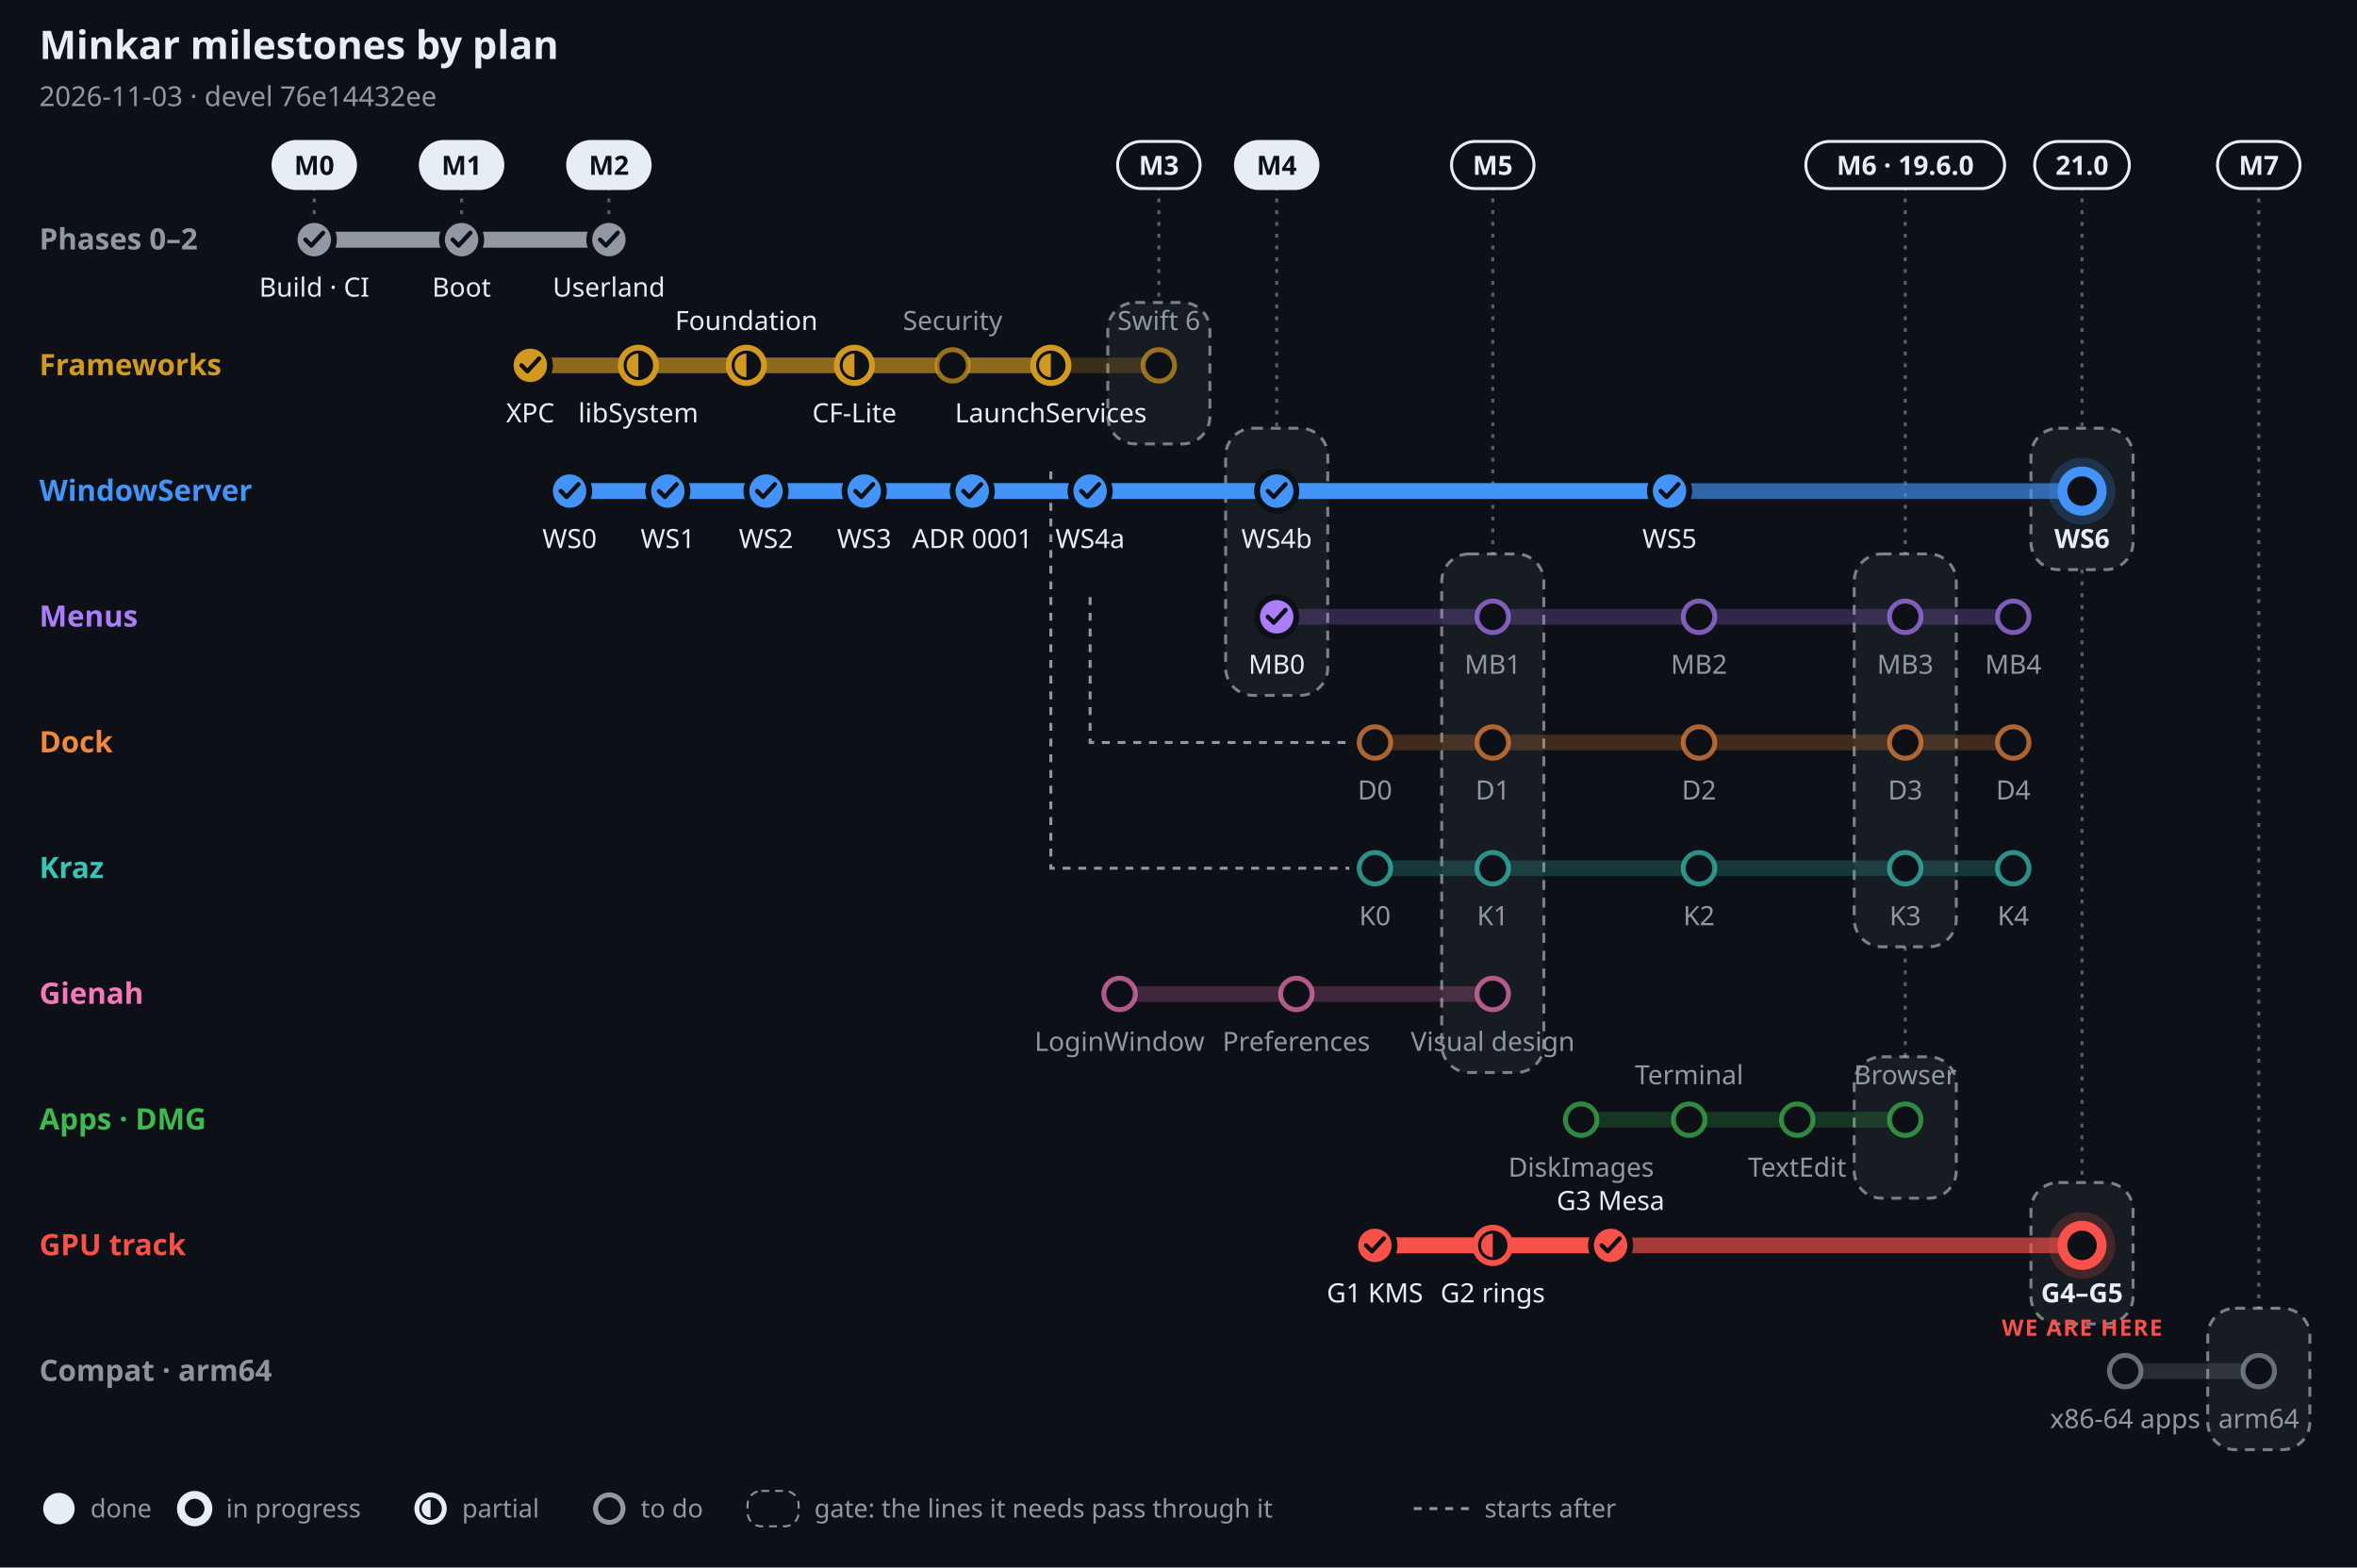
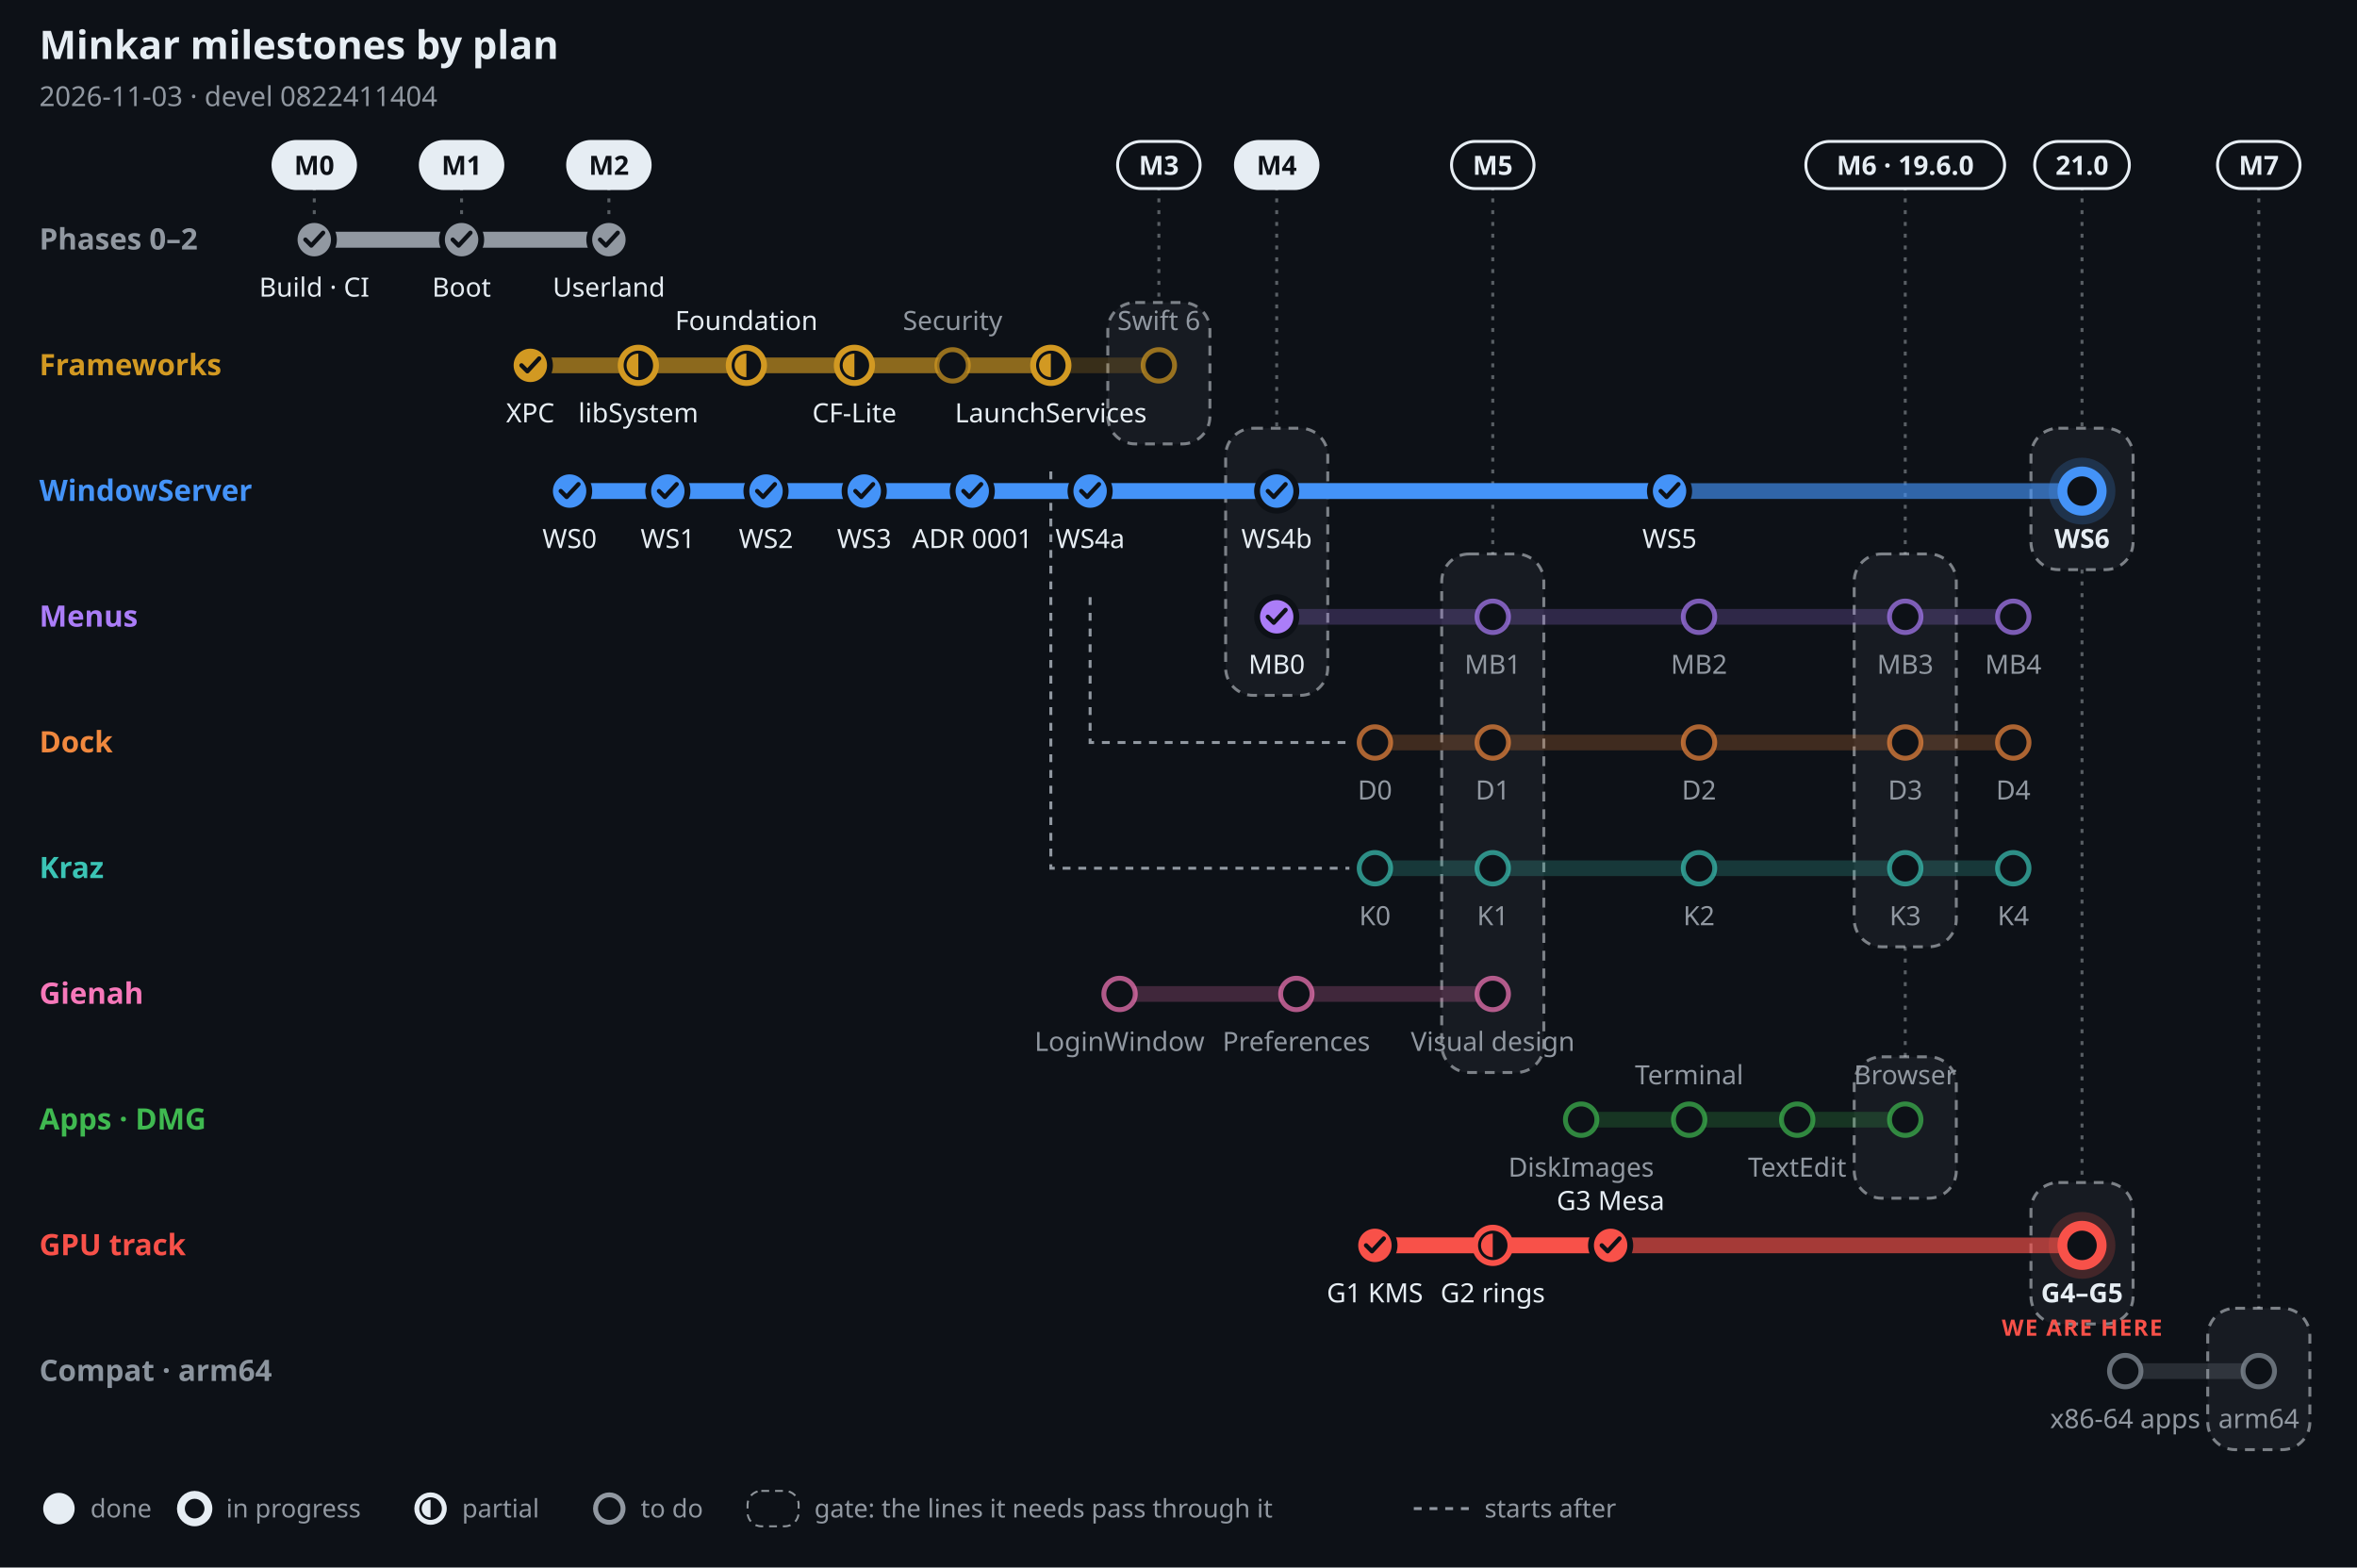
<svg xmlns="http://www.w3.org/2000/svg" width="1200" height="798" viewBox="0 0 1200 798" font-family="-apple-system, BlinkMacSystemFont, 'Segoe UI', 'Noto Sans', Helvetica, Arial, sans-serif" role="img" aria-label="Minkar milestones by plan, 2026-11-03">
  <rect width="1200" height="798" fill="#0d1117" />
  <text x="20" y="30" font-size="20" font-weight="700" fill="#e6edf3" text-anchor="start">Minkar milestones by plan</text>
-   <text x="20" y="54" font-size="14" font-weight="400" fill="#9198a1" text-anchor="start">2026-11-03 · devel 76e14432ee</text>
+   <text x="20" y="54" font-size="14" font-weight="400" fill="#9198a1" text-anchor="start">2026-11-03 · devel 0822411404</text>
  <line x1="160" y1="95" x2="160" y2="110" stroke="#e6edf3" stroke-opacity=".35" stroke-width="1.5" stroke-dasharray="2 4" />
  <rect x="139" y="72" width="42" height="24" rx="12" fill="#e6edf3" stroke="#e6edf3" stroke-width="1.5" />
  <text x="160" y="89" font-size="13.5" font-weight="700" fill="#0d1117" text-anchor="middle">M0</text>
  <line x1="235" y1="95" x2="235" y2="110" stroke="#e6edf3" stroke-opacity=".35" stroke-width="1.5" stroke-dasharray="2 4" />
  <rect x="214" y="72" width="42" height="24" rx="12" fill="#e6edf3" stroke="#e6edf3" stroke-width="1.5" />
  <text x="235" y="89" font-size="13.5" font-weight="700" fill="#0d1117" text-anchor="middle">M1</text>
  <line x1="310" y1="95" x2="310" y2="110" stroke="#e6edf3" stroke-opacity=".35" stroke-width="1.5" stroke-dasharray="2 4" />
  <rect x="289" y="72" width="42" height="24" rx="12" fill="#e6edf3" stroke="#e6edf3" stroke-width="1.5" />
  <text x="310" y="89" font-size="13.5" font-weight="700" fill="#0d1117" text-anchor="middle">M2</text>
  <line x1="590" y1="95" x2="590" y2="154" stroke="#e6edf3" stroke-opacity=".35" stroke-width="1.5" stroke-dasharray="2 4" />
  <rect x="564" y="154" width="52" height="72" rx="14" fill="#e6edf3" fill-opacity=".05" stroke="#e6edf3" stroke-opacity=".5" stroke-width="1.5" stroke-dasharray="5 4" />
  <rect x="569" y="72" width="42" height="24" rx="12" fill="#0d1117" stroke="#e6edf3" stroke-width="1.5" />
  <text x="590" y="89" font-size="13.5" font-weight="700" fill="#e6edf3" text-anchor="middle">M3</text>
  <line x1="650" y1="95" x2="650" y2="218" stroke="#e6edf3" stroke-opacity=".35" stroke-width="1.5" stroke-dasharray="2 4" />
  <rect x="624" y="218" width="52" height="136" rx="14" fill="#e6edf3" fill-opacity=".05" stroke="#e6edf3" stroke-opacity=".5" stroke-width="1.5" stroke-dasharray="5 4" />
  <rect x="629" y="72" width="42" height="24" rx="12" fill="#e6edf3" stroke="#e6edf3" stroke-width="1.5" />
  <text x="650" y="89" font-size="13.5" font-weight="700" fill="#0d1117" text-anchor="middle">M4</text>
  <line x1="760" y1="95" x2="760" y2="282" stroke="#e6edf3" stroke-opacity=".35" stroke-width="1.5" stroke-dasharray="2 4" />
  <rect x="734" y="282" width="52" height="264" rx="14" fill="#e6edf3" fill-opacity=".05" stroke="#e6edf3" stroke-opacity=".5" stroke-width="1.5" stroke-dasharray="5 4" />
  <rect x="739" y="72" width="42" height="24" rx="12" fill="#0d1117" stroke="#e6edf3" stroke-width="1.5" />
  <text x="760" y="89" font-size="13.5" font-weight="700" fill="#e6edf3" text-anchor="middle">M5</text>
  <line x1="970" y1="95" x2="970" y2="282" stroke="#e6edf3" stroke-opacity=".35" stroke-width="1.5" stroke-dasharray="2 4" />
  <rect x="944" y="282" width="52" height="200" rx="14" fill="#e6edf3" fill-opacity=".05" stroke="#e6edf3" stroke-opacity=".5" stroke-width="1.5" stroke-dasharray="5 4" />
  <line x1="970" y1="482" x2="970" y2="538" stroke="#e6edf3" stroke-opacity=".35" stroke-width="1.5" stroke-dasharray="2 4" />
  <rect x="944" y="538" width="52" height="72" rx="14" fill="#e6edf3" fill-opacity=".05" stroke="#e6edf3" stroke-opacity=".5" stroke-width="1.5" stroke-dasharray="5 4" />
  <rect x="919.4" y="72" width="101.2" height="24" rx="12" fill="#0d1117" stroke="#e6edf3" stroke-width="1.5" />
  <text x="970" y="89" font-size="13.5" font-weight="700" fill="#e6edf3" text-anchor="middle">M6 · 19.6.0</text>
  <line x1="1060" y1="95" x2="1060" y2="218" stroke="#e6edf3" stroke-opacity=".35" stroke-width="1.5" stroke-dasharray="2 4" />
  <rect x="1034" y="218" width="52" height="72" rx="14" fill="#e6edf3" fill-opacity=".05" stroke="#e6edf3" stroke-opacity=".5" stroke-width="1.5" stroke-dasharray="5 4" />
  <line x1="1060" y1="290" x2="1060" y2="602" stroke="#e6edf3" stroke-opacity=".35" stroke-width="1.5" stroke-dasharray="2 4" />
  <rect x="1034" y="602" width="52" height="72" rx="14" fill="#e6edf3" fill-opacity=".05" stroke="#e6edf3" stroke-opacity=".5" stroke-width="1.5" stroke-dasharray="5 4" />
  <rect x="1035.9" y="72" width="48.2" height="24" rx="12" fill="#0d1117" stroke="#e6edf3" stroke-width="1.5" />
  <text x="1060" y="89" font-size="13.5" font-weight="700" fill="#e6edf3" text-anchor="middle">21.0</text>
  <line x1="1150" y1="95" x2="1150" y2="666" stroke="#e6edf3" stroke-opacity=".35" stroke-width="1.5" stroke-dasharray="2 4" />
  <rect x="1124" y="666" width="52" height="72" rx="14" fill="#e6edf3" fill-opacity=".05" stroke="#e6edf3" stroke-opacity=".5" stroke-width="1.5" stroke-dasharray="5 4" />
  <rect x="1129" y="72" width="42" height="24" rx="12" fill="#0d1117" stroke="#e6edf3" stroke-width="1.5" />
  <text x="1150" y="89" font-size="13.5" font-weight="700" fill="#e6edf3" text-anchor="middle">M7</text>
  <path d="M555 304 V378 H687" fill="none" stroke="#9198a1" stroke-width="1.5" stroke-dasharray="4 4" />
  <path d="M535 240 V442 H687" fill="none" stroke="#9198a1" stroke-width="1.5" stroke-dasharray="4 4" />
  <text x="20" y="127" font-size="15" font-weight="700" fill="#9198a1" text-anchor="start">Phases 0–2</text>
  <line x1="160" y1="122" x2="310" y2="122" stroke="#9198a1" stroke-opacity=".22" stroke-width="8" stroke-linecap="round" />
  <line x1="160" y1="122" x2="310" y2="122" stroke="#9198a1" stroke-opacity=".55" stroke-width="8" stroke-linecap="round" />
  <line x1="160" y1="122" x2="310" y2="122" stroke="#9198a1" stroke-opacity="1" stroke-width="8" stroke-linecap="round" />
  <circle cx="160" cy="122" r="10" fill="#9198a1" stroke="#0d1117" stroke-width="3" />
  <path d="M155.5 122 l3 3 l6 -6.5" fill="none" stroke="#0d1117" stroke-width="2.2" stroke-linecap="round" stroke-linejoin="round" />
  <text x="160" y="151" font-size="13.5" font-weight="500" fill="#e6edf3" text-anchor="middle">Build · CI</text>
  <circle cx="235" cy="122" r="10" fill="#9198a1" stroke="#0d1117" stroke-width="3" />
  <path d="M230.5 122 l3 3 l6 -6.5" fill="none" stroke="#0d1117" stroke-width="2.2" stroke-linecap="round" stroke-linejoin="round" />
  <text x="235" y="151" font-size="13.5" font-weight="500" fill="#e6edf3" text-anchor="middle">Boot</text>
  <circle cx="310" cy="122" r="10" fill="#9198a1" stroke="#0d1117" stroke-width="3" />
  <path d="M305.5 122 l3 3 l6 -6.5" fill="none" stroke="#0d1117" stroke-width="2.2" stroke-linecap="round" stroke-linejoin="round" />
  <text x="310" y="151" font-size="13.5" font-weight="500" fill="#e6edf3" text-anchor="middle">Userland</text>
  <text x="20" y="191" font-size="15" font-weight="700" fill="#d29922" text-anchor="start">Frameworks</text>
  <line x1="270" y1="186" x2="590" y2="186" stroke="#d29922" stroke-opacity=".22" stroke-width="8" stroke-linecap="round" />
  <line x1="270" y1="186" x2="535" y2="186" stroke="#d29922" stroke-opacity=".55" stroke-width="8" stroke-linecap="round" />
  <line x1="270" y1="186" x2="270" y2="186" stroke="#d29922" stroke-opacity="1" stroke-width="8" stroke-linecap="round" />
  <circle cx="270" cy="186" r="10" fill="#d29922" stroke="#0d1117" stroke-width="3" />
  <path d="M265.5 186 l3 3 l6 -6.5" fill="none" stroke="#0d1117" stroke-width="2.2" stroke-linecap="round" stroke-linejoin="round" />
  <text x="270" y="215" font-size="13.5" font-weight="500" fill="#e6edf3" text-anchor="middle">XPC</text>
  <circle cx="325" cy="186" r="9" fill="#0d1117" stroke="#d29922" stroke-width="3" />
  <path d="M325 180 A6 6 0 0 0 325 192 Z" fill="#d29922" />
  <text x="325" y="215" font-size="13.5" font-weight="500" fill="#e6edf3" text-anchor="middle">libSystem</text>
  <circle cx="380" cy="186" r="9" fill="#0d1117" stroke="#d29922" stroke-width="3" />
  <path d="M380 180 A6 6 0 0 0 380 192 Z" fill="#d29922" />
  <text x="380" y="168" font-size="13.5" font-weight="500" fill="#e6edf3" text-anchor="middle">Foundation</text>
  <circle cx="435" cy="186" r="9" fill="#0d1117" stroke="#d29922" stroke-width="3" />
  <path d="M435 180 A6 6 0 0 0 435 192 Z" fill="#d29922" />
  <text x="435" y="215" font-size="13.5" font-weight="500" fill="#e6edf3" text-anchor="middle">CF-Lite</text>
  <circle cx="485" cy="186" r="8" fill="#0d1117" stroke="#d29922" stroke-opacity=".7" stroke-width="2.5" />
  <text x="485" y="168" font-size="13.5" font-weight="500" fill="#9198a1" text-anchor="middle">Security</text>
  <circle cx="535" cy="186" r="9" fill="#0d1117" stroke="#d29922" stroke-width="3" />
  <path d="M535 180 A6 6 0 0 0 535 192 Z" fill="#d29922" />
  <text x="535" y="215" font-size="13.5" font-weight="500" fill="#e6edf3" text-anchor="middle">LaunchServices</text>
  <circle cx="590" cy="186" r="8" fill="#0d1117" stroke="#d29922" stroke-opacity=".7" stroke-width="2.5" />
  <text x="590" y="168" font-size="13.5" font-weight="500" fill="#9198a1" text-anchor="middle">Swift 6</text>
  <text x="20" y="255" font-size="15" font-weight="700" fill="#4493f8" text-anchor="start">WindowServer</text>
  <line x1="290" y1="250" x2="1060" y2="250" stroke="#4493f8" stroke-opacity=".22" stroke-width="8" stroke-linecap="round" />
  <line x1="290" y1="250" x2="1060" y2="250" stroke="#4493f8" stroke-opacity=".55" stroke-width="8" stroke-linecap="round" />
  <line x1="290" y1="250" x2="850" y2="250" stroke="#4493f8" stroke-opacity="1" stroke-width="8" stroke-linecap="round" />
  <circle cx="290" cy="250" r="10" fill="#4493f8" stroke="#0d1117" stroke-width="3" />
  <path d="M285.5 250 l3 3 l6 -6.5" fill="none" stroke="#0d1117" stroke-width="2.2" stroke-linecap="round" stroke-linejoin="round" />
  <text x="290" y="279" font-size="13.5" font-weight="500" fill="#e6edf3" text-anchor="middle">WS0</text>
  <circle cx="340" cy="250" r="10" fill="#4493f8" stroke="#0d1117" stroke-width="3" />
  <path d="M335.5 250 l3 3 l6 -6.5" fill="none" stroke="#0d1117" stroke-width="2.2" stroke-linecap="round" stroke-linejoin="round" />
  <text x="340" y="279" font-size="13.5" font-weight="500" fill="#e6edf3" text-anchor="middle">WS1</text>
  <circle cx="390" cy="250" r="10" fill="#4493f8" stroke="#0d1117" stroke-width="3" />
  <path d="M385.5 250 l3 3 l6 -6.5" fill="none" stroke="#0d1117" stroke-width="2.2" stroke-linecap="round" stroke-linejoin="round" />
  <text x="390" y="279" font-size="13.5" font-weight="500" fill="#e6edf3" text-anchor="middle">WS2</text>
  <circle cx="440" cy="250" r="10" fill="#4493f8" stroke="#0d1117" stroke-width="3" />
  <path d="M435.5 250 l3 3 l6 -6.5" fill="none" stroke="#0d1117" stroke-width="2.2" stroke-linecap="round" stroke-linejoin="round" />
  <text x="440" y="279" font-size="13.5" font-weight="500" fill="#e6edf3" text-anchor="middle">WS3</text>
  <circle cx="495" cy="250" r="10" fill="#4493f8" stroke="#0d1117" stroke-width="3" />
  <path d="M490.5 250 l3 3 l6 -6.5" fill="none" stroke="#0d1117" stroke-width="2.2" stroke-linecap="round" stroke-linejoin="round" />
  <text x="495" y="279" font-size="13.5" font-weight="500" fill="#e6edf3" text-anchor="middle">ADR 0001</text>
  <circle cx="555" cy="250" r="10" fill="#4493f8" stroke="#0d1117" stroke-width="3" />
  <path d="M550.5 250 l3 3 l6 -6.5" fill="none" stroke="#0d1117" stroke-width="2.2" stroke-linecap="round" stroke-linejoin="round" />
  <text x="555" y="279" font-size="13.5" font-weight="500" fill="#e6edf3" text-anchor="middle">WS4a</text>
  <circle cx="650" cy="250" r="10" fill="#4493f8" stroke="#0d1117" stroke-width="3" />
  <path d="M645.5 250 l3 3 l6 -6.5" fill="none" stroke="#0d1117" stroke-width="2.2" stroke-linecap="round" stroke-linejoin="round" />
  <text x="650" y="279" font-size="13.5" font-weight="500" fill="#e6edf3" text-anchor="middle">WS4b</text>
  <circle cx="850" cy="250" r="10" fill="#4493f8" stroke="#0d1117" stroke-width="3" />
  <path d="M845.5 250 l3 3 l6 -6.5" fill="none" stroke="#0d1117" stroke-width="2.2" stroke-linecap="round" stroke-linejoin="round" />
  <text x="850" y="279" font-size="13.5" font-weight="500" fill="#e6edf3" text-anchor="middle">WS5</text>
  <circle cx="1060" cy="250" r="17" fill="#4493f8" fill-opacity=".2" />
  <circle cx="1060" cy="250" r="10" fill="#0d1117" stroke="#4493f8" stroke-width="5" />
  <text x="1060" y="279" font-size="13.5" font-weight="700" fill="#e6edf3" text-anchor="middle">WS6</text>
  <text x="20" y="319" font-size="15" font-weight="700" fill="#ab7df8" text-anchor="start">Menus</text>
  <line x1="650" y1="314" x2="1025" y2="314" stroke="#ab7df8" stroke-opacity=".22" stroke-width="8" stroke-linecap="round" />
  <line x1="650" y1="314" x2="650" y2="314" stroke="#ab7df8" stroke-opacity=".55" stroke-width="8" stroke-linecap="round" />
  <line x1="650" y1="314" x2="650" y2="314" stroke="#ab7df8" stroke-opacity="1" stroke-width="8" stroke-linecap="round" />
  <circle cx="650" cy="314" r="10" fill="#ab7df8" stroke="#0d1117" stroke-width="3" />
  <path d="M645.5 314 l3 3 l6 -6.5" fill="none" stroke="#0d1117" stroke-width="2.2" stroke-linecap="round" stroke-linejoin="round" />
  <text x="650" y="343" font-size="13.5" font-weight="500" fill="#e6edf3" text-anchor="middle">MB0</text>
  <circle cx="760" cy="314" r="8" fill="#0d1117" stroke="#ab7df8" stroke-opacity=".7" stroke-width="2.5" />
  <text x="760" y="343" font-size="13.5" font-weight="500" fill="#9198a1" text-anchor="middle">MB1</text>
  <circle cx="865" cy="314" r="8" fill="#0d1117" stroke="#ab7df8" stroke-opacity=".7" stroke-width="2.5" />
  <text x="865" y="343" font-size="13.5" font-weight="500" fill="#9198a1" text-anchor="middle">MB2</text>
  <circle cx="970" cy="314" r="8" fill="#0d1117" stroke="#ab7df8" stroke-opacity=".7" stroke-width="2.5" />
  <text x="970" y="343" font-size="13.5" font-weight="500" fill="#9198a1" text-anchor="middle">MB3</text>
  <circle cx="1025" cy="314" r="8" fill="#0d1117" stroke="#ab7df8" stroke-opacity=".7" stroke-width="2.5" />
  <text x="1025" y="343" font-size="13.5" font-weight="500" fill="#9198a1" text-anchor="middle">MB4</text>
  <text x="20" y="383" font-size="15" font-weight="700" fill="#f0883e" text-anchor="start">Dock</text>
  <line x1="700" y1="378" x2="1025" y2="378" stroke="#f0883e" stroke-opacity=".22" stroke-width="8" stroke-linecap="round" />
  <circle cx="700" cy="378" r="8" fill="#0d1117" stroke="#f0883e" stroke-opacity=".7" stroke-width="2.5" />
  <text x="700" y="407" font-size="13.5" font-weight="500" fill="#9198a1" text-anchor="middle">D0</text>
  <circle cx="760" cy="378" r="8" fill="#0d1117" stroke="#f0883e" stroke-opacity=".7" stroke-width="2.5" />
  <text x="760" y="407" font-size="13.5" font-weight="500" fill="#9198a1" text-anchor="middle">D1</text>
  <circle cx="865" cy="378" r="8" fill="#0d1117" stroke="#f0883e" stroke-opacity=".7" stroke-width="2.5" />
  <text x="865" y="407" font-size="13.5" font-weight="500" fill="#9198a1" text-anchor="middle">D2</text>
  <circle cx="970" cy="378" r="8" fill="#0d1117" stroke="#f0883e" stroke-opacity=".7" stroke-width="2.5" />
  <text x="970" y="407" font-size="13.5" font-weight="500" fill="#9198a1" text-anchor="middle">D3</text>
  <circle cx="1025" cy="378" r="8" fill="#0d1117" stroke="#f0883e" stroke-opacity=".7" stroke-width="2.5" />
  <text x="1025" y="407" font-size="13.5" font-weight="500" fill="#9198a1" text-anchor="middle">D4</text>
  <text x="20" y="447" font-size="15" font-weight="700" fill="#3bc4b5" text-anchor="start">Kraz</text>
  <line x1="700" y1="442" x2="1025" y2="442" stroke="#3bc4b5" stroke-opacity=".22" stroke-width="8" stroke-linecap="round" />
  <circle cx="700" cy="442" r="8" fill="#0d1117" stroke="#3bc4b5" stroke-opacity=".7" stroke-width="2.5" />
  <text x="700" y="471" font-size="13.5" font-weight="500" fill="#9198a1" text-anchor="middle">K0</text>
  <circle cx="760" cy="442" r="8" fill="#0d1117" stroke="#3bc4b5" stroke-opacity=".7" stroke-width="2.5" />
  <text x="760" y="471" font-size="13.5" font-weight="500" fill="#9198a1" text-anchor="middle">K1</text>
  <circle cx="865" cy="442" r="8" fill="#0d1117" stroke="#3bc4b5" stroke-opacity=".7" stroke-width="2.5" />
  <text x="865" y="471" font-size="13.5" font-weight="500" fill="#9198a1" text-anchor="middle">K2</text>
  <circle cx="970" cy="442" r="8" fill="#0d1117" stroke="#3bc4b5" stroke-opacity=".7" stroke-width="2.5" />
  <text x="970" y="471" font-size="13.5" font-weight="500" fill="#9198a1" text-anchor="middle">K3</text>
  <circle cx="1025" cy="442" r="8" fill="#0d1117" stroke="#3bc4b5" stroke-opacity=".7" stroke-width="2.5" />
  <text x="1025" y="471" font-size="13.5" font-weight="500" fill="#9198a1" text-anchor="middle">K4</text>
  <text x="20" y="511" font-size="15" font-weight="700" fill="#f778ba" text-anchor="start">Gienah</text>
  <line x1="570" y1="506" x2="760" y2="506" stroke="#f778ba" stroke-opacity=".22" stroke-width="8" stroke-linecap="round" />
  <circle cx="570" cy="506" r="8" fill="#0d1117" stroke="#f778ba" stroke-opacity=".7" stroke-width="2.5" />
  <text x="570" y="535" font-size="13.5" font-weight="500" fill="#9198a1" text-anchor="middle">LoginWindow</text>
  <circle cx="660" cy="506" r="8" fill="#0d1117" stroke="#f778ba" stroke-opacity=".7" stroke-width="2.5" />
  <text x="660" y="535" font-size="13.5" font-weight="500" fill="#9198a1" text-anchor="middle">Preferences</text>
  <circle cx="760" cy="506" r="8" fill="#0d1117" stroke="#f778ba" stroke-opacity=".7" stroke-width="2.5" />
  <text x="760" y="535" font-size="13.5" font-weight="500" fill="#9198a1" text-anchor="middle">Visual design</text>
  <text x="20" y="575" font-size="15" font-weight="700" fill="#3fb950" text-anchor="start">Apps · DMG</text>
  <line x1="805" y1="570" x2="970" y2="570" stroke="#3fb950" stroke-opacity=".22" stroke-width="8" stroke-linecap="round" />
  <circle cx="805" cy="570" r="8" fill="#0d1117" stroke="#3fb950" stroke-opacity=".7" stroke-width="2.5" />
  <text x="805" y="599" font-size="13.5" font-weight="500" fill="#9198a1" text-anchor="middle">DiskImages</text>
  <circle cx="860" cy="570" r="8" fill="#0d1117" stroke="#3fb950" stroke-opacity=".7" stroke-width="2.5" />
  <text x="860" y="552" font-size="13.5" font-weight="500" fill="#9198a1" text-anchor="middle">Terminal</text>
  <circle cx="915" cy="570" r="8" fill="#0d1117" stroke="#3fb950" stroke-opacity=".7" stroke-width="2.5" />
  <text x="915" y="599" font-size="13.5" font-weight="500" fill="#9198a1" text-anchor="middle">TextEdit</text>
  <circle cx="970" cy="570" r="8" fill="#0d1117" stroke="#3fb950" stroke-opacity=".7" stroke-width="2.5" />
  <text x="970" y="552" font-size="13.5" font-weight="500" fill="#9198a1" text-anchor="middle">Browser</text>
  <text x="20" y="639" font-size="15" font-weight="700" fill="#f85149" text-anchor="start">GPU track</text>
  <line x1="700" y1="634" x2="1060" y2="634" stroke="#f85149" stroke-opacity=".22" stroke-width="8" stroke-linecap="round" />
  <line x1="700" y1="634" x2="1060" y2="634" stroke="#f85149" stroke-opacity=".55" stroke-width="8" stroke-linecap="round" />
  <line x1="700" y1="634" x2="820" y2="634" stroke="#f85149" stroke-opacity="1" stroke-width="8" stroke-linecap="round" />
  <circle cx="700" cy="634" r="10" fill="#f85149" stroke="#0d1117" stroke-width="3" />
  <path d="M695.5 634 l3 3 l6 -6.5" fill="none" stroke="#0d1117" stroke-width="2.2" stroke-linecap="round" stroke-linejoin="round" />
  <text x="700" y="663" font-size="13.5" font-weight="500" fill="#e6edf3" text-anchor="middle">G1 KMS</text>
  <circle cx="760" cy="634" r="9" fill="#0d1117" stroke="#f85149" stroke-width="3" />
  <path d="M760 628 A6 6 0 0 0 760 640 Z" fill="#f85149" />
  <text x="760" y="663" font-size="13.5" font-weight="500" fill="#e6edf3" text-anchor="middle">G2 rings</text>
  <circle cx="820" cy="634" r="10" fill="#f85149" stroke="#0d1117" stroke-width="3" />
  <path d="M815.5 634 l3 3 l6 -6.5" fill="none" stroke="#0d1117" stroke-width="2.2" stroke-linecap="round" stroke-linejoin="round" />
  <text x="820" y="616" font-size="13.5" font-weight="500" fill="#e6edf3" text-anchor="middle">G3 Mesa</text>
  <circle cx="1060" cy="634" r="17" fill="#f85149" fill-opacity=".2" />
  <circle cx="1060" cy="634" r="10" fill="#0d1117" stroke="#f85149" stroke-width="5" />
  <text x="1060" y="663" font-size="13.5" font-weight="700" fill="#e6edf3" text-anchor="middle">G4–G5</text>
  <text x="1060" y="680" font-size="11.5" font-weight="800" fill="#f85149" text-anchor="middle" letter-spacing=".06em">WE ARE HERE</text>
  <text x="20" y="703" font-size="15" font-weight="700" fill="#8b949e" text-anchor="start">Compat · arm64</text>
  <line x1="1082" y1="698" x2="1150" y2="698" stroke="#8b949e" stroke-opacity=".22" stroke-width="8" stroke-linecap="round" />
  <circle cx="1082" cy="698" r="8" fill="#0d1117" stroke="#8b949e" stroke-opacity=".7" stroke-width="2.5" />
  <text x="1082" y="727" font-size="13.5" font-weight="500" fill="#9198a1" text-anchor="middle">x86-64 apps</text>
  <circle cx="1150" cy="698" r="8" fill="#0d1117" stroke="#8b949e" stroke-opacity=".7" stroke-width="2.5" />
  <text x="1150" y="727" font-size="13.5" font-weight="500" fill="#9198a1" text-anchor="middle">arm64</text>
  <circle cx="30" cy="768" r="8" fill="#e6edf3" />
  <text x="46" y="772.5" font-size="13" font-weight="400" fill="#9198a1" text-anchor="start">done</text>
  <circle cx="99.1" cy="768" r="7" fill="#0d1117" stroke="#e6edf3" stroke-width="4" />
  <text x="115.1" y="772.5" font-size="13" font-weight="400" fill="#9198a1" text-anchor="start">in progress</text>
  <circle cx="219.2" cy="768" r="7" fill="#0d1117" stroke="#e6edf3" stroke-width="2.5" />
  <path d="M219.2 763.5 A4.5 4.5 0 0 0 219.2 772.5 Z" fill="#e6edf3" />
  <text x="235.2" y="772.5" font-size="13" font-weight="400" fill="#9198a1" text-anchor="start">partial</text>
  <circle cx="310.2" cy="768" r="7" fill="#0d1117" stroke="#9198a1" stroke-width="2.5" />
  <text x="326.2" y="772.5" font-size="13" font-weight="400" fill="#9198a1" text-anchor="start">to do</text>
  <rect x="380.6" y="759" width="26" height="18" rx="7" fill="none" stroke="#e6edf3" stroke-opacity=".6" stroke-dasharray="4 3" />
  <text x="414.6" y="772.5" font-size="13" font-weight="400" fill="#9198a1" text-anchor="start">gate: the lines it needs pass through it</text>
  <path d="M719.8 768 h28" stroke="#9198a1" stroke-width="1.5" stroke-dasharray="4 4" />
  <text x="755.8" y="772.5" font-size="13" font-weight="400" fill="#9198a1" text-anchor="start">starts after</text>
</svg>
